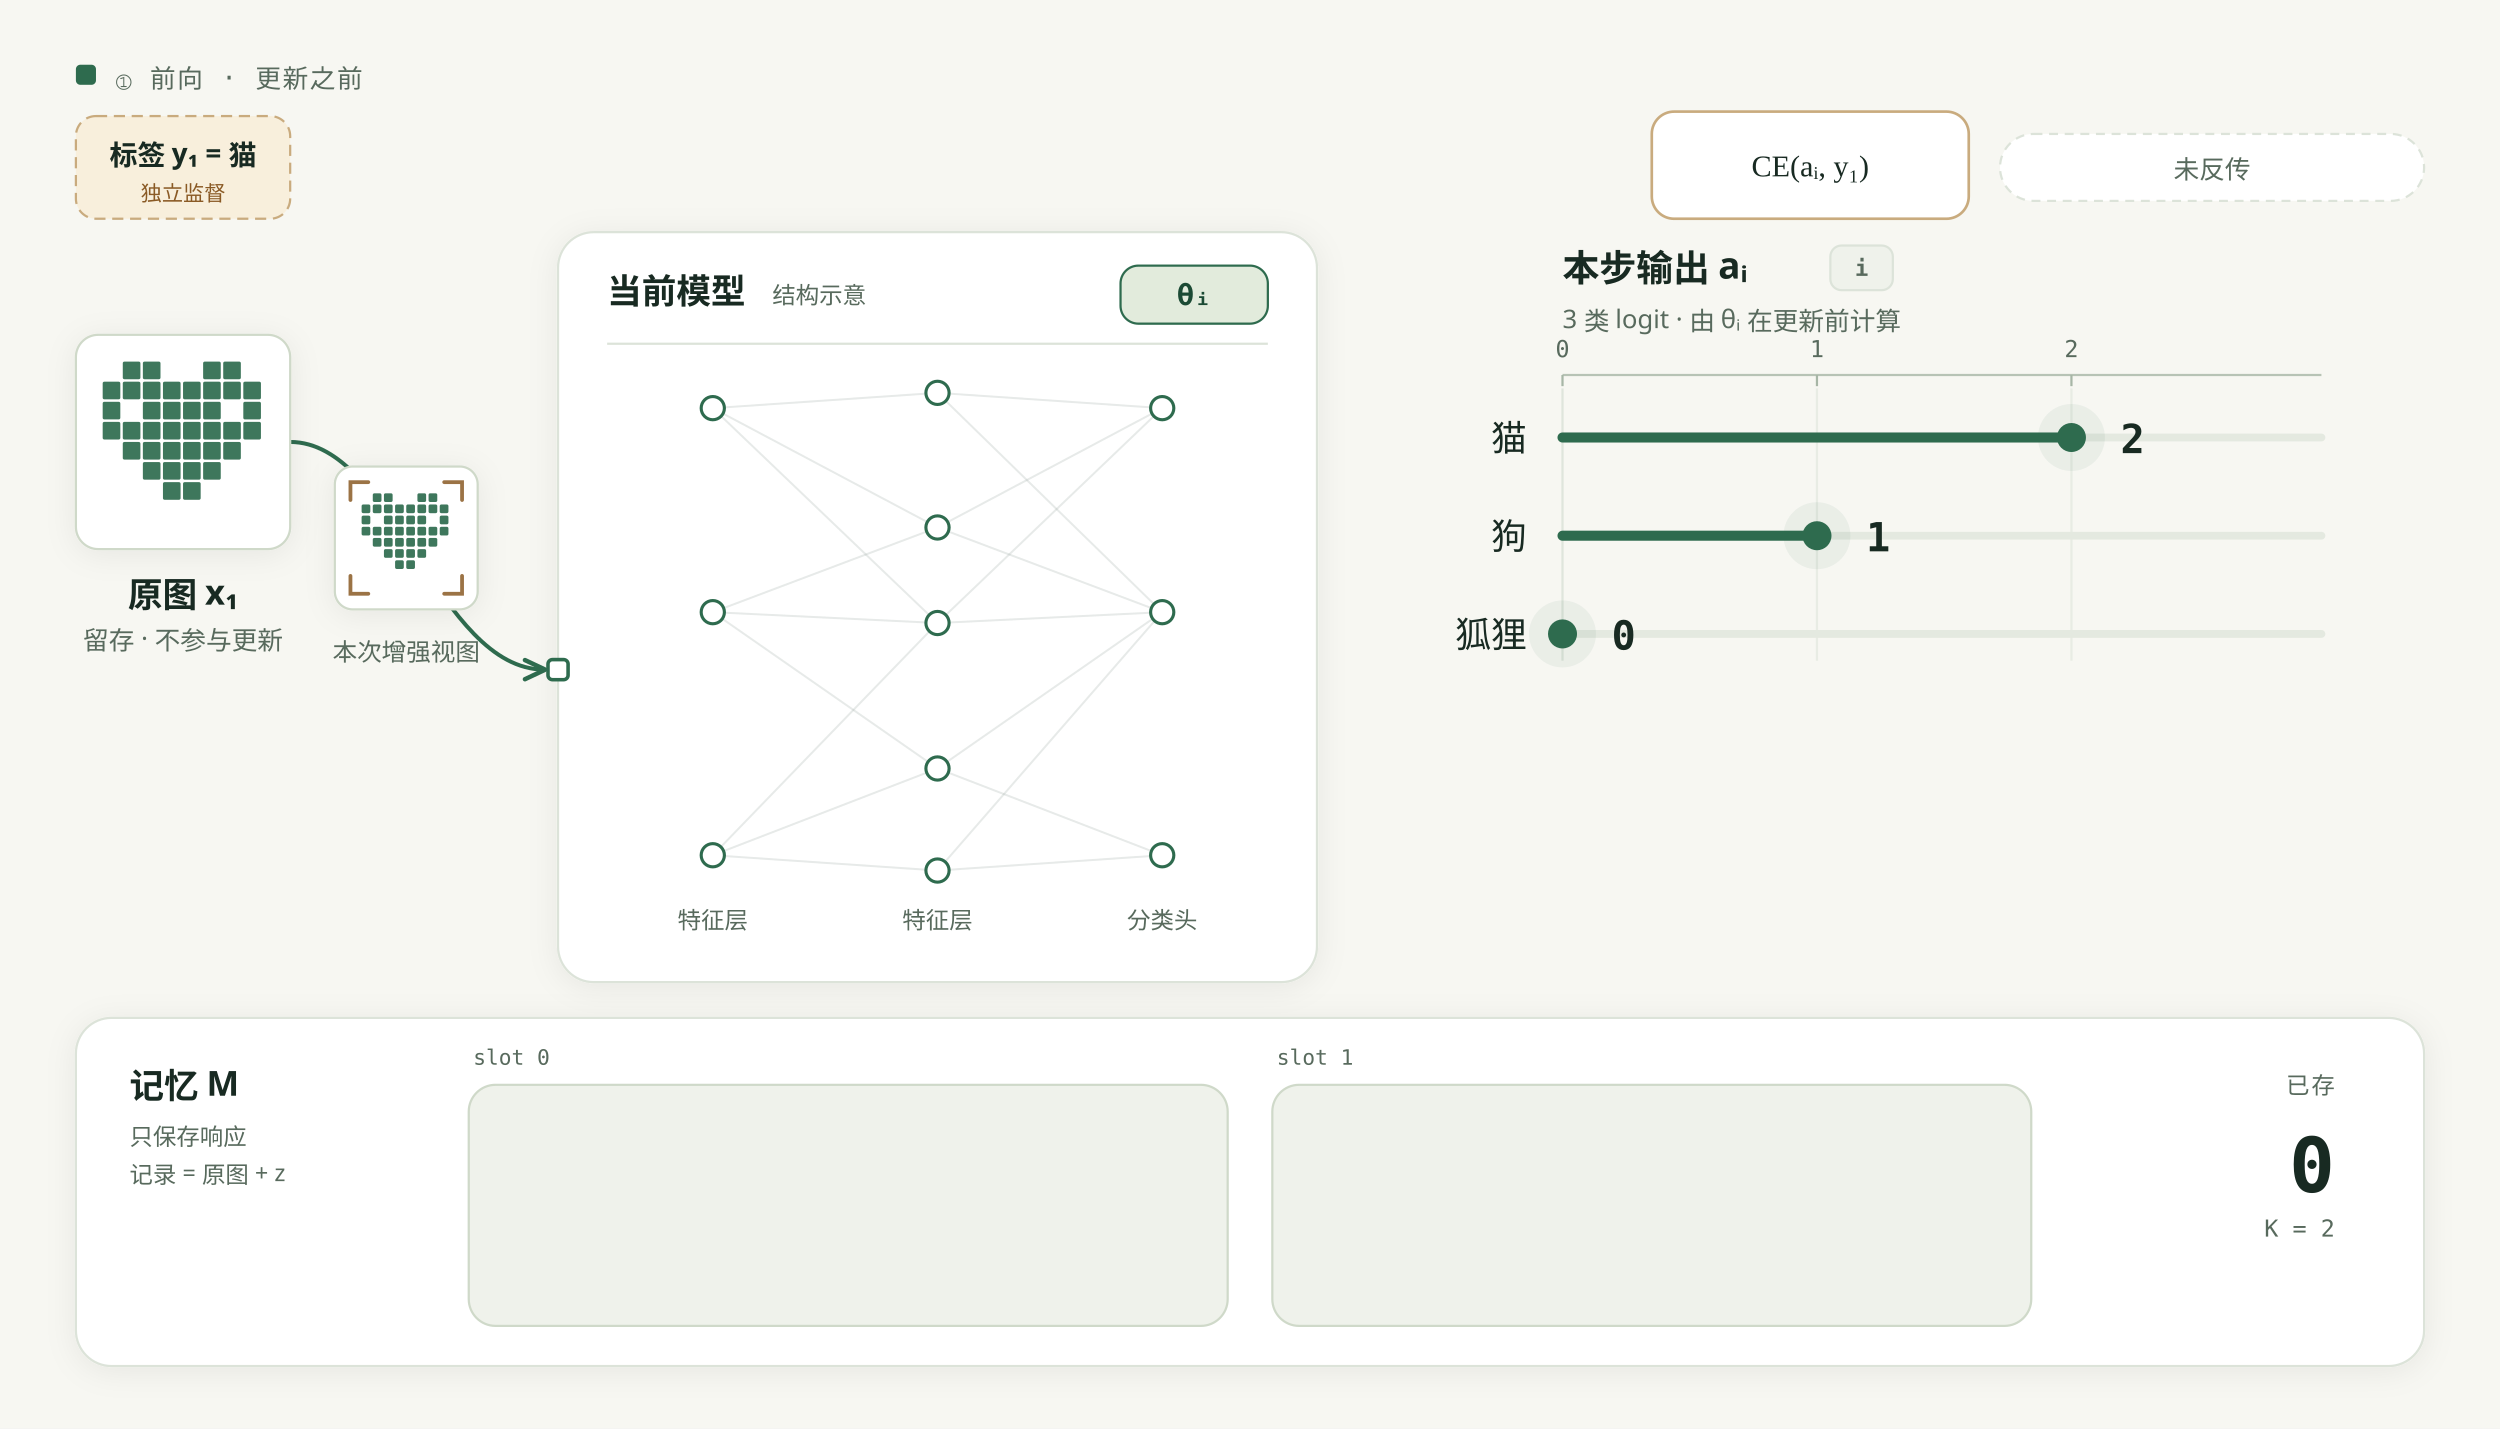
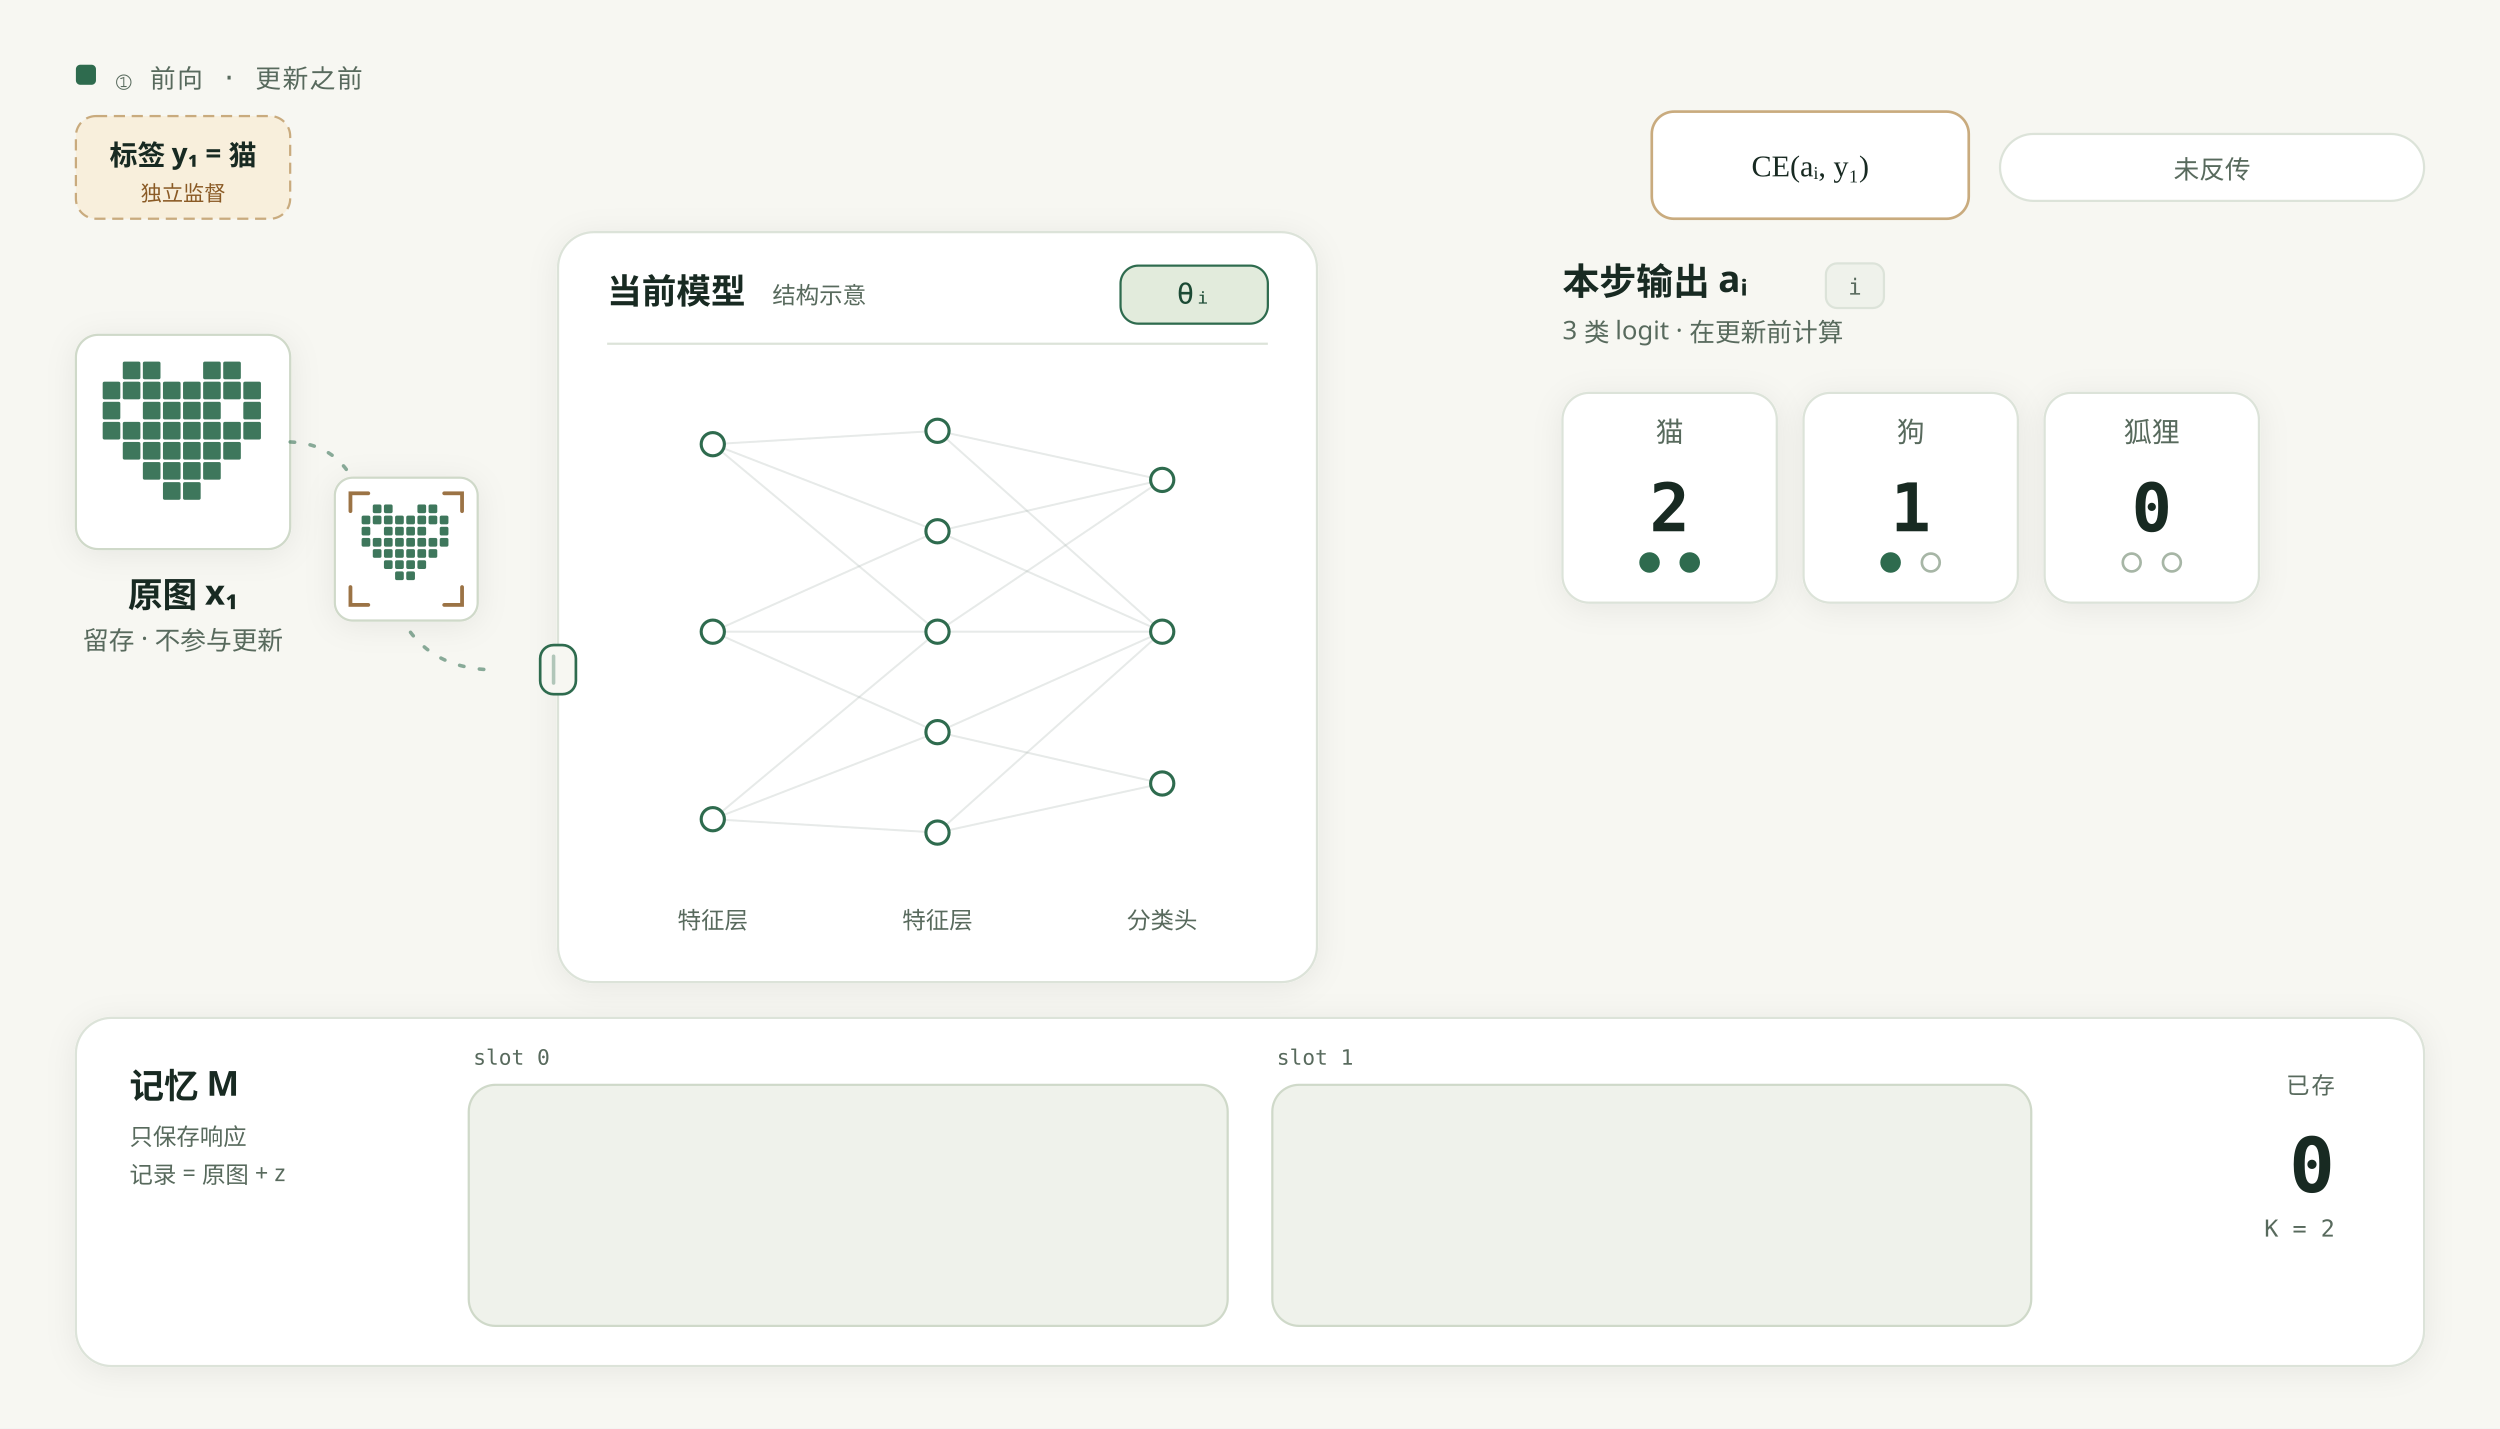
<svg xmlns="http://www.w3.org/2000/svg" width="1120" height="640" viewBox="0 0 1120 640" role="img" aria-labelledby="t d">
  <defs>
    <filter id="card" x="-25%" y="-25%" width="160%" height="165%">
      <feDropShadow dx="0" dy="2" stdDeviation="7" flood-color="#182a22" flood-opacity="0.07" />
    </filter>
    <pattern id="hatch" width="9" height="9" patternUnits="userSpaceOnUse" patternTransform="rotate(38)">
      <rect width="9" height="9" fill="#ffffff" />
      <rect width="1" height="9" fill="#55665f" opacity="0.06" />
    </pattern>
    <marker id="aData" viewBox="0 0 10 10" refX="8.4" refY="5" markerWidth="7" markerHeight="7" orient="auto-start-reverse">
      <path d="M1.4 1.6 L8.6 5 L1.4 8.4" fill="none" stroke="#2e6b4e" stroke-width="1.6" stroke-linecap="round" stroke-linejoin="round" />
    </marker>
    <marker id="aWarn" viewBox="0 0 10 10" refX="8.4" refY="5" markerWidth="7" markerHeight="7" orient="auto-start-reverse">
      <path d="M1.4 1.6 L8.6 5 L1.4 8.4" fill="none" stroke="#8a5a25" stroke-width="1.6" stroke-linecap="round" stroke-linejoin="round" />
    </marker>
-     <marker id="aFrozen" viewBox="0 0 10 10" refX="8.4" refY="5" markerWidth="7" markerHeight="7" orient="auto-start-reverse">
-       <path d="M1.4 1.6 L8.6 5 L1.4 8.4" fill="none" stroke="#7b8d84" stroke-width="1.6" stroke-linecap="round" stroke-linejoin="round" />
-     </marker>
  </defs>
  <rect width="1120" height="640" fill="#f7f7f2" />
  <rect x="34" y="29" width="9" height="9" rx="2" fill="#2e6b4e" />
  <text x="52" y="39" font-family="'Cascadia Mono','Consolas','SFMono-Regular',monospace" font-size="11.5" fill="#586a5d" font-weight="400" text-anchor="start" letter-spacing="0.06em">① 前向 · 更新之前</text>
  <rect x="250" y="104" width="340" height="336" rx="16" fill="#ffffff" stroke="#dce3d9" stroke-width="1" filter="url(#card)" />
  <text x="272" y="136" font-family="'Segoe UI','Microsoft YaHei','PingFang SC',sans-serif" font-size="15.5" fill="#182a22" font-weight="600" text-anchor="start">当前模型</text>
  <text x="346" y="136" font-family="'Segoe UI','Microsoft YaHei','PingFang SC',sans-serif" font-size="10.5" fill="#586a5d" font-weight="400" text-anchor="start">结构示意</text>
-   <g opacity="1">
-     <rect x="502" y="119" width="66" height="26" rx="8" fill="#e2ebdc" stroke="#2e6b4e" stroke-width="1" />
-     <text x="535" y="136.68" font-family="'Cascadia Mono','Consolas','SFMono-Regular',monospace" font-size="13" fill="#1b4a34" font-weight="600" text-anchor="middle">θᵢ</text>
-   </g>
+   <rect x="502" y="119" width="66" height="26" rx="8" fill="#e2ebdc" stroke="#2e6b4e" stroke-width="1" />
+   <text x="535" y="136" font-family="'Cascadia Mono','Consolas','SFMono-Regular',monospace" font-size="13" fill="#1b4a34" font-weight="400" text-anchor="middle">θᵢ</text>
  <path d="M272 154H568" stroke="#dce3d9" stroke-width="1" />
-   <line x1="319.33" y1="182.85" x2="420" y2="176" stroke="#9aa8a1" stroke-width="0.9" opacity="0.24" />
-   <line x1="319.33" y1="182.85" x2="420" y2="236.31" stroke="#9aa8a1" stroke-width="0.9" opacity="0.24" />
-   <line x1="319.33" y1="182.85" x2="420" y2="279.11" stroke="#9aa8a1" stroke-width="0.9" opacity="0.24" />
-   <line x1="319.33" y1="274.25" x2="420" y2="279.11" stroke="#9aa8a1" stroke-width="0.9" opacity="0.24" />
-   <line x1="319.33" y1="274.25" x2="420" y2="236.31" stroke="#9aa8a1" stroke-width="0.9" opacity="0.24" />
-   <line x1="319.33" y1="274.25" x2="420" y2="344.28" stroke="#9aa8a1" stroke-width="0.9" opacity="0.24" />
-   <line x1="319.33" y1="383.15" x2="420" y2="390" stroke="#9aa8a1" stroke-width="0.9" opacity="0.24" />
-   <line x1="319.33" y1="383.15" x2="420" y2="344.28" stroke="#9aa8a1" stroke-width="0.9" opacity="0.24" />
-   <line x1="319.33" y1="383.15" x2="420" y2="279.11" stroke="#9aa8a1" stroke-width="0.9" opacity="0.24" />
-   <line x1="420" y1="176" x2="520.67" y2="182.85" stroke="#9aa8a1" stroke-width="0.9" opacity="0.24" />
-   <line x1="420" y1="176" x2="520.67" y2="274.25" stroke="#9aa8a1" stroke-width="0.9" opacity="0.24" />
-   <line x1="420" y1="236.31" x2="520.67" y2="274.25" stroke="#9aa8a1" stroke-width="0.9" opacity="0.24" />
-   <line x1="420" y1="236.31" x2="520.67" y2="182.85" stroke="#9aa8a1" stroke-width="0.9" opacity="0.24" />
-   <line x1="420" y1="279.11" x2="520.67" y2="274.25" stroke="#9aa8a1" stroke-width="0.9" opacity="0.24" />
-   <line x1="420" y1="279.11" x2="520.67" y2="182.85" stroke="#9aa8a1" stroke-width="0.9" opacity="0.24" />
-   <line x1="420" y1="344.28" x2="520.67" y2="383.15" stroke="#9aa8a1" stroke-width="0.9" opacity="0.24" />
-   <line x1="420" y1="344.28" x2="520.67" y2="274.25" stroke="#9aa8a1" stroke-width="0.9" opacity="0.24" />
-   <line x1="420" y1="390" x2="520.67" y2="383.15" stroke="#9aa8a1" stroke-width="0.9" opacity="0.24" />
-   <line x1="420" y1="390" x2="520.67" y2="274.25" stroke="#9aa8a1" stroke-width="0.9" opacity="0.24" />
-   <circle cx="319.33" cy="182.85" r="5.2" fill="#ffffff" stroke="#2e6b4e" stroke-width="1.4" />
-   <circle cx="319.33" cy="274.25" r="5.2" fill="#ffffff" stroke="#2e6b4e" stroke-width="1.4" />
-   <circle cx="319.33" cy="383.15" r="5.2" fill="#ffffff" stroke="#2e6b4e" stroke-width="1.4" />
-   <circle cx="420" cy="176" r="5.2" fill="#ffffff" stroke="#2e6b4e" stroke-width="1.4" />
-   <circle cx="420" cy="236.31" r="5.2" fill="#ffffff" stroke="#2e6b4e" stroke-width="1.4" />
-   <circle cx="420" cy="279.11" r="5.2" fill="#ffffff" stroke="#2e6b4e" stroke-width="1.4" />
-   <circle cx="420" cy="344.28" r="5.2" fill="#ffffff" stroke="#2e6b4e" stroke-width="1.4" />
-   <circle cx="420" cy="390" r="5.2" fill="#ffffff" stroke="#2e6b4e" stroke-width="1.4" />
-   <circle cx="520.67" cy="182.85" r="5.2" fill="#ffffff" stroke="#2e6b4e" stroke-width="1.4" />
-   <circle cx="520.67" cy="274.25" r="5.2" fill="#ffffff" stroke="#2e6b4e" stroke-width="1.4" />
-   <circle cx="520.67" cy="383.15" r="5.2" fill="#ffffff" stroke="#2e6b4e" stroke-width="1.4" />
+   <line x1="319.33" y1="199" x2="420" y2="193" stroke="#9aa8a1" stroke-width="0.9" opacity="0.24" />
+   <line x1="319.33" y1="199" x2="420" y2="238" stroke="#9aa8a1" stroke-width="0.9" opacity="0.24" />
+   <line x1="319.33" y1="199" x2="420" y2="283" stroke="#9aa8a1" stroke-width="0.9" opacity="0.24" />
+   <line x1="319.33" y1="283" x2="420" y2="283" stroke="#9aa8a1" stroke-width="0.9" opacity="0.24" />
+   <line x1="319.33" y1="283" x2="420" y2="238" stroke="#9aa8a1" stroke-width="0.9" opacity="0.24" />
+   <line x1="319.33" y1="283" x2="420" y2="328" stroke="#9aa8a1" stroke-width="0.9" opacity="0.24" />
+   <line x1="319.33" y1="367" x2="420" y2="373" stroke="#9aa8a1" stroke-width="0.9" opacity="0.24" />
+   <line x1="319.33" y1="367" x2="420" y2="328" stroke="#9aa8a1" stroke-width="0.9" opacity="0.24" />
+   <line x1="319.33" y1="367" x2="420" y2="283" stroke="#9aa8a1" stroke-width="0.9" opacity="0.24" />
+   <line x1="420" y1="193" x2="520.67" y2="215" stroke="#9aa8a1" stroke-width="0.9" opacity="0.24" />
+   <line x1="420" y1="193" x2="520.67" y2="283" stroke="#9aa8a1" stroke-width="0.9" opacity="0.24" />
+   <line x1="420" y1="238" x2="520.67" y2="215" stroke="#9aa8a1" stroke-width="0.9" opacity="0.24" />
+   <line x1="420" y1="238" x2="520.67" y2="283" stroke="#9aa8a1" stroke-width="0.9" opacity="0.24" />
+   <line x1="420" y1="283" x2="520.67" y2="283" stroke="#9aa8a1" stroke-width="0.9" opacity="0.24" />
+   <line x1="420" y1="283" x2="520.67" y2="215" stroke="#9aa8a1" stroke-width="0.9" opacity="0.24" />
+   <line x1="420" y1="328" x2="520.67" y2="351" stroke="#9aa8a1" stroke-width="0.9" opacity="0.24" />
+   <line x1="420" y1="328" x2="520.67" y2="283" stroke="#9aa8a1" stroke-width="0.9" opacity="0.24" />
+   <line x1="420" y1="373" x2="520.67" y2="351" stroke="#9aa8a1" stroke-width="0.9" opacity="0.24" />
+   <line x1="420" y1="373" x2="520.67" y2="283" stroke="#9aa8a1" stroke-width="0.9" opacity="0.24" />
+   <circle cx="319.33" cy="199" r="5.2" fill="#ffffff" stroke="#2e6b4e" stroke-width="1.4" />
+   <circle cx="319.33" cy="283" r="5.2" fill="#ffffff" stroke="#2e6b4e" stroke-width="1.4" />
+   <circle cx="319.33" cy="367" r="5.2" fill="#ffffff" stroke="#2e6b4e" stroke-width="1.4" />
+   <circle cx="420" cy="193" r="5.2" fill="#ffffff" stroke="#2e6b4e" stroke-width="1.4" />
+   <circle cx="420" cy="238" r="5.2" fill="#ffffff" stroke="#2e6b4e" stroke-width="1.4" />
+   <circle cx="420" cy="283" r="5.2" fill="#ffffff" stroke="#2e6b4e" stroke-width="1.4" />
+   <circle cx="420" cy="328" r="5.2" fill="#ffffff" stroke="#2e6b4e" stroke-width="1.4" />
+   <circle cx="420" cy="373" r="5.2" fill="#ffffff" stroke="#2e6b4e" stroke-width="1.4" />
+   <circle cx="520.67" cy="215" r="5.2" fill="#ffffff" stroke="#2e6b4e" stroke-width="1.4" />
+   <circle cx="520.67" cy="283" r="5.2" fill="#ffffff" stroke="#2e6b4e" stroke-width="1.4" />
+   <circle cx="520.67" cy="351" r="5.2" fill="#ffffff" stroke="#2e6b4e" stroke-width="1.4" />
  <text x="319.33" y="416" font-family="'Segoe UI','Microsoft YaHei','PingFang SC',sans-serif" font-size="10.5" fill="#586a5d" font-weight="400" text-anchor="middle">特征层</text>
  <text x="420" y="416" font-family="'Segoe UI','Microsoft YaHei','PingFang SC',sans-serif" font-size="10.5" fill="#586a5d" font-weight="400" text-anchor="middle">特征层</text>
  <text x="520.67" y="416" font-family="'Segoe UI','Microsoft YaHei','PingFang SC',sans-serif" font-size="10.5" fill="#586a5d" font-weight="400" text-anchor="middle">分类头</text>
  <rect x="245.5" y="295.5" width="9" height="9" rx="2" fill="#ffffff" stroke="#2e6b4e" stroke-width="1.6" />
-   <path d="M130 198C176 198 196 300 244 300" fill="none" stroke="#2e6b4e" stroke-width="1.8" marker-end="url(#aData)" />
-   <g opacity="1">
-     <rect x="150" y="209" width="64" height="64" rx="8" fill="#ffffff" stroke="#cfd9c9" stroke-width="1" filter="url(#card)" />
-     <rect x="167" y="221" width="3.9" height="3.9" rx="0.7" fill="#2e6b4e" opacity="0.92" />
-     <rect x="172" y="221" width="3.9" height="3.9" rx="0.7" fill="#2e6b4e" opacity="0.92" />
-     <rect x="187" y="221" width="3.9" height="3.9" rx="0.7" fill="#2e6b4e" opacity="0.92" />
-     <rect x="192" y="221" width="3.9" height="3.9" rx="0.7" fill="#2e6b4e" opacity="0.92" />
-     <rect x="162" y="226" width="3.9" height="3.9" rx="0.7" fill="#2e6b4e" opacity="0.92" />
-     <rect x="167" y="226" width="3.9" height="3.9" rx="0.7" fill="#2e6b4e" opacity="0.92" />
-     <rect x="172" y="226" width="3.9" height="3.9" rx="0.7" fill="#2e6b4e" opacity="0.92" />
-     <rect x="177" y="226" width="3.9" height="3.9" rx="0.7" fill="#2e6b4e" opacity="0.92" />
-     <rect x="182" y="226" width="3.9" height="3.9" rx="0.7" fill="#2e6b4e" opacity="0.92" />
-     <rect x="187" y="226" width="3.9" height="3.9" rx="0.7" fill="#2e6b4e" opacity="0.92" />
-     <rect x="192" y="226" width="3.9" height="3.9" rx="0.7" fill="#2e6b4e" opacity="0.92" />
-     <rect x="197" y="226" width="3.9" height="3.9" rx="0.7" fill="#2e6b4e" opacity="0.92" />
-     <rect x="162" y="231" width="3.9" height="3.9" rx="0.7" fill="#2e6b4e" opacity="0.92" />
-     <rect x="172" y="231" width="3.9" height="3.9" rx="0.7" fill="#2e6b4e" opacity="0.92" />
-     <rect x="177" y="231" width="3.9" height="3.9" rx="0.7" fill="#2e6b4e" opacity="0.92" />
-     <rect x="182" y="231" width="3.9" height="3.9" rx="0.7" fill="#2e6b4e" opacity="0.92" />
-     <rect x="187" y="231" width="3.9" height="3.9" rx="0.7" fill="#2e6b4e" opacity="0.92" />
-     <rect x="197" y="231" width="3.9" height="3.9" rx="0.7" fill="#2e6b4e" opacity="0.92" />
-     <rect x="162" y="236" width="3.9" height="3.9" rx="0.7" fill="#2e6b4e" opacity="0.92" />
-     <rect x="167" y="236" width="3.9" height="3.9" rx="0.7" fill="#2e6b4e" opacity="0.92" />
-     <rect x="172" y="236" width="3.9" height="3.9" rx="0.7" fill="#2e6b4e" opacity="0.92" />
-     <rect x="177" y="236" width="3.9" height="3.9" rx="0.7" fill="#2e6b4e" opacity="0.92" />
-     <rect x="182" y="236" width="3.9" height="3.9" rx="0.7" fill="#2e6b4e" opacity="0.92" />
-     <rect x="187" y="236" width="3.9" height="3.9" rx="0.7" fill="#2e6b4e" opacity="0.92" />
-     <rect x="192" y="236" width="3.9" height="3.9" rx="0.7" fill="#2e6b4e" opacity="0.92" />
-     <rect x="197" y="236" width="3.9" height="3.9" rx="0.7" fill="#2e6b4e" opacity="0.92" />
-     <rect x="167" y="241" width="3.9" height="3.9" rx="0.7" fill="#2e6b4e" opacity="0.92" />
-     <rect x="172" y="241" width="3.9" height="3.9" rx="0.7" fill="#2e6b4e" opacity="0.92" />
-     <rect x="177" y="241" width="3.9" height="3.9" rx="0.7" fill="#2e6b4e" opacity="0.92" />
-     <rect x="182" y="241" width="3.9" height="3.9" rx="0.7" fill="#2e6b4e" opacity="0.92" />
-     <rect x="187" y="241" width="3.9" height="3.9" rx="0.7" fill="#2e6b4e" opacity="0.92" />
-     <rect x="192" y="241" width="3.9" height="3.9" rx="0.7" fill="#2e6b4e" opacity="0.92" />
-     <rect x="172" y="246" width="3.9" height="3.9" rx="0.7" fill="#2e6b4e" opacity="0.92" />
-     <rect x="177" y="246" width="3.9" height="3.9" rx="0.7" fill="#2e6b4e" opacity="0.92" />
-     <rect x="182" y="246" width="3.9" height="3.9" rx="0.7" fill="#2e6b4e" opacity="0.92" />
-     <rect x="187" y="246" width="3.9" height="3.9" rx="0.7" fill="#2e6b4e" opacity="0.92" />
-     <rect x="177" y="251" width="3.9" height="3.9" rx="0.7" fill="#2e6b4e" opacity="0.92" />
-     <rect x="182" y="251" width="3.9" height="3.9" rx="0.7" fill="#2e6b4e" opacity="0.92" />
-     <path d="M157 224V216H165" fill="none" stroke="#8a5a25" stroke-width="1.7" stroke-linecap="round" opacity="0.85" />
-     <path d="M207 224V216H199" fill="none" stroke="#8a5a25" stroke-width="1.7" stroke-linecap="round" opacity="0.85" />
-     <path d="M157 258V266H165" fill="none" stroke="#8a5a25" stroke-width="1.7" stroke-linecap="round" opacity="0.85" />
-     <path d="M207 258V266H199" fill="none" stroke="#8a5a25" stroke-width="1.7" stroke-linecap="round" opacity="0.85" />
-   </g>
-   <text x="182" y="296" font-family="'Segoe UI','Microsoft YaHei','PingFang SC',sans-serif" font-size="11" fill="#586a5d" font-weight="400" text-anchor="middle">本次增强视图</text>
-   <g opacity="1">
-     <rect x="34" y="150" width="96" height="96" rx="10" fill="#ffffff" stroke="#cfd9c9" stroke-width="1" filter="url(#card)" />
-     <rect x="55" y="162" width="7.9" height="7.9" rx="0.7" fill="#2e6b4e" opacity="0.92" />
-     <rect x="64" y="162" width="7.9" height="7.9" rx="0.7" fill="#2e6b4e" opacity="0.92" />
-     <rect x="91" y="162" width="7.9" height="7.9" rx="0.7" fill="#2e6b4e" opacity="0.92" />
-     <rect x="100" y="162" width="7.9" height="7.9" rx="0.7" fill="#2e6b4e" opacity="0.92" />
-     <rect x="46" y="171" width="7.9" height="7.9" rx="0.7" fill="#2e6b4e" opacity="0.92" />
-     <rect x="55" y="171" width="7.9" height="7.9" rx="0.7" fill="#2e6b4e" opacity="0.92" />
-     <rect x="64" y="171" width="7.9" height="7.9" rx="0.7" fill="#2e6b4e" opacity="0.92" />
-     <rect x="73" y="171" width="7.9" height="7.9" rx="0.7" fill="#2e6b4e" opacity="0.92" />
-     <rect x="82" y="171" width="7.9" height="7.9" rx="0.7" fill="#2e6b4e" opacity="0.92" />
-     <rect x="91" y="171" width="7.9" height="7.9" rx="0.7" fill="#2e6b4e" opacity="0.92" />
-     <rect x="100" y="171" width="7.9" height="7.9" rx="0.7" fill="#2e6b4e" opacity="0.92" />
-     <rect x="109" y="171" width="7.9" height="7.9" rx="0.7" fill="#2e6b4e" opacity="0.92" />
-     <rect x="46" y="180" width="7.9" height="7.9" rx="0.7" fill="#2e6b4e" opacity="0.92" />
-     <rect x="64" y="180" width="7.9" height="7.9" rx="0.7" fill="#2e6b4e" opacity="0.92" />
-     <rect x="73" y="180" width="7.9" height="7.9" rx="0.7" fill="#2e6b4e" opacity="0.92" />
-     <rect x="82" y="180" width="7.9" height="7.9" rx="0.7" fill="#2e6b4e" opacity="0.92" />
-     <rect x="91" y="180" width="7.9" height="7.9" rx="0.7" fill="#2e6b4e" opacity="0.92" />
-     <rect x="109" y="180" width="7.9" height="7.9" rx="0.7" fill="#2e6b4e" opacity="0.92" />
-     <rect x="46" y="189" width="7.9" height="7.9" rx="0.7" fill="#2e6b4e" opacity="0.92" />
-     <rect x="55" y="189" width="7.9" height="7.9" rx="0.7" fill="#2e6b4e" opacity="0.92" />
-     <rect x="64" y="189" width="7.9" height="7.9" rx="0.7" fill="#2e6b4e" opacity="0.92" />
-     <rect x="73" y="189" width="7.9" height="7.9" rx="0.7" fill="#2e6b4e" opacity="0.92" />
-     <rect x="82" y="189" width="7.9" height="7.9" rx="0.7" fill="#2e6b4e" opacity="0.92" />
-     <rect x="91" y="189" width="7.9" height="7.9" rx="0.7" fill="#2e6b4e" opacity="0.92" />
-     <rect x="100" y="189" width="7.9" height="7.9" rx="0.7" fill="#2e6b4e" opacity="0.92" />
-     <rect x="109" y="189" width="7.9" height="7.9" rx="0.7" fill="#2e6b4e" opacity="0.92" />
-     <rect x="55" y="198" width="7.9" height="7.9" rx="0.7" fill="#2e6b4e" opacity="0.92" />
-     <rect x="64" y="198" width="7.9" height="7.9" rx="0.7" fill="#2e6b4e" opacity="0.92" />
-     <rect x="73" y="198" width="7.9" height="7.9" rx="0.7" fill="#2e6b4e" opacity="0.92" />
-     <rect x="82" y="198" width="7.9" height="7.9" rx="0.7" fill="#2e6b4e" opacity="0.92" />
-     <rect x="91" y="198" width="7.9" height="7.9" rx="0.7" fill="#2e6b4e" opacity="0.92" />
-     <rect x="100" y="198" width="7.9" height="7.9" rx="0.7" fill="#2e6b4e" opacity="0.92" />
-     <rect x="64" y="207" width="7.9" height="7.9" rx="0.7" fill="#2e6b4e" opacity="0.92" />
-     <rect x="73" y="207" width="7.9" height="7.9" rx="0.7" fill="#2e6b4e" opacity="0.92" />
-     <rect x="82" y="207" width="7.9" height="7.9" rx="0.7" fill="#2e6b4e" opacity="0.92" />
-     <rect x="91" y="207" width="7.9" height="7.9" rx="0.7" fill="#2e6b4e" opacity="0.92" />
-     <rect x="73" y="216" width="7.9" height="7.9" rx="0.7" fill="#2e6b4e" opacity="0.92" />
-     <rect x="82" y="216" width="7.9" height="7.9" rx="0.7" fill="#2e6b4e" opacity="0.92" />
-   </g>
+   <rect x="242" y="289" width="16" height="22" rx="6" fill="#f7f7f2" stroke="#2e6b4e" stroke-width="1.2" />
+   <path d="M248 294v12" stroke="#2e6b4e" stroke-width="1.6" stroke-linecap="round" opacity="0.35" />
+   <rect x="34" y="150" width="96" height="96" rx="10" fill="#ffffff" stroke="#cfd9c9" stroke-width="1" filter="url(#card)" />
+   <rect x="55" y="162" width="7.9" height="7.9" rx="0.7" fill="#2e6b4e" opacity="0.92" />
+   <rect x="64" y="162" width="7.9" height="7.9" rx="0.7" fill="#2e6b4e" opacity="0.92" />
+   <rect x="91" y="162" width="7.9" height="7.9" rx="0.7" fill="#2e6b4e" opacity="0.92" />
+   <rect x="100" y="162" width="7.9" height="7.9" rx="0.7" fill="#2e6b4e" opacity="0.92" />
+   <rect x="46" y="171" width="7.9" height="7.9" rx="0.7" fill="#2e6b4e" opacity="0.92" />
+   <rect x="55" y="171" width="7.9" height="7.9" rx="0.7" fill="#2e6b4e" opacity="0.92" />
+   <rect x="64" y="171" width="7.9" height="7.9" rx="0.7" fill="#2e6b4e" opacity="0.92" />
+   <rect x="73" y="171" width="7.9" height="7.9" rx="0.7" fill="#2e6b4e" opacity="0.92" />
+   <rect x="82" y="171" width="7.9" height="7.9" rx="0.7" fill="#2e6b4e" opacity="0.92" />
+   <rect x="91" y="171" width="7.9" height="7.9" rx="0.7" fill="#2e6b4e" opacity="0.92" />
+   <rect x="100" y="171" width="7.9" height="7.9" rx="0.7" fill="#2e6b4e" opacity="0.92" />
+   <rect x="109" y="171" width="7.9" height="7.9" rx="0.7" fill="#2e6b4e" opacity="0.92" />
+   <rect x="46" y="180" width="7.9" height="7.9" rx="0.7" fill="#2e6b4e" opacity="0.92" />
+   <rect x="64" y="180" width="7.9" height="7.9" rx="0.7" fill="#2e6b4e" opacity="0.92" />
+   <rect x="73" y="180" width="7.9" height="7.9" rx="0.7" fill="#2e6b4e" opacity="0.92" />
+   <rect x="82" y="180" width="7.9" height="7.9" rx="0.7" fill="#2e6b4e" opacity="0.92" />
+   <rect x="91" y="180" width="7.9" height="7.9" rx="0.7" fill="#2e6b4e" opacity="0.92" />
+   <rect x="109" y="180" width="7.9" height="7.9" rx="0.7" fill="#2e6b4e" opacity="0.92" />
+   <rect x="46" y="189" width="7.9" height="7.9" rx="0.7" fill="#2e6b4e" opacity="0.92" />
+   <rect x="55" y="189" width="7.9" height="7.9" rx="0.7" fill="#2e6b4e" opacity="0.92" />
+   <rect x="64" y="189" width="7.9" height="7.9" rx="0.7" fill="#2e6b4e" opacity="0.92" />
+   <rect x="73" y="189" width="7.9" height="7.9" rx="0.7" fill="#2e6b4e" opacity="0.92" />
+   <rect x="82" y="189" width="7.9" height="7.9" rx="0.7" fill="#2e6b4e" opacity="0.92" />
+   <rect x="91" y="189" width="7.9" height="7.9" rx="0.7" fill="#2e6b4e" opacity="0.92" />
+   <rect x="100" y="189" width="7.9" height="7.9" rx="0.7" fill="#2e6b4e" opacity="0.92" />
+   <rect x="109" y="189" width="7.9" height="7.9" rx="0.7" fill="#2e6b4e" opacity="0.92" />
+   <rect x="55" y="198" width="7.9" height="7.9" rx="0.7" fill="#2e6b4e" opacity="0.92" />
+   <rect x="64" y="198" width="7.9" height="7.9" rx="0.7" fill="#2e6b4e" opacity="0.92" />
+   <rect x="73" y="198" width="7.9" height="7.9" rx="0.7" fill="#2e6b4e" opacity="0.92" />
+   <rect x="82" y="198" width="7.9" height="7.9" rx="0.7" fill="#2e6b4e" opacity="0.92" />
+   <rect x="91" y="198" width="7.9" height="7.9" rx="0.7" fill="#2e6b4e" opacity="0.92" />
+   <rect x="100" y="198" width="7.9" height="7.9" rx="0.7" fill="#2e6b4e" opacity="0.92" />
+   <rect x="64" y="207" width="7.9" height="7.9" rx="0.7" fill="#2e6b4e" opacity="0.92" />
+   <rect x="73" y="207" width="7.9" height="7.9" rx="0.7" fill="#2e6b4e" opacity="0.92" />
+   <rect x="82" y="207" width="7.9" height="7.9" rx="0.7" fill="#2e6b4e" opacity="0.92" />
+   <rect x="91" y="207" width="7.9" height="7.9" rx="0.7" fill="#2e6b4e" opacity="0.92" />
+   <rect x="73" y="216" width="7.9" height="7.9" rx="0.7" fill="#2e6b4e" opacity="0.92" />
+   <rect x="82" y="216" width="7.9" height="7.9" rx="0.7" fill="#2e6b4e" opacity="0.92" />
  <text x="82" y="272" font-family="'Segoe UI','Microsoft YaHei','PingFang SC',sans-serif" font-size="15.5" fill="#182a22" font-weight="600" text-anchor="middle">原图 x₁</text>
  <text x="82" y="291" font-family="'Segoe UI','Microsoft YaHei','PingFang SC',sans-serif" font-size="11.5" fill="#586a5d" font-weight="400" text-anchor="middle">留存 · 不参与更新</text>
-   <g opacity="1">
-     <text x="700" y="126" font-family="'Segoe UI','Microsoft YaHei','PingFang SC',sans-serif" font-size="16.5" fill="#182a22" font-weight="600" text-anchor="start">本步输出 aᵢ</text>
-     <g opacity="1">
-       <rect x="820" y="110" width="28" height="20" rx="5" fill="#eff2eb" stroke="#dce3d9" stroke-width="1" />
-       <text x="834" y="123.6" font-family="'Cascadia Mono','Consolas','SFMono-Regular',monospace" font-size="10" fill="#586a5d" font-weight="600" text-anchor="middle">i</text>
-     </g>
-     <text x="700" y="147" font-family="'Segoe UI','Microsoft YaHei','PingFang SC',sans-serif" font-size="11.5" fill="#586a5d" font-weight="400" text-anchor="start">3 类 logit · 由 θᵢ 在更新前计算</text>
-     <path d="M700 168H1040" stroke="#a7b6a6" stroke-width="1" opacity="0.8" />
-     <path d="M700 168v5" stroke="#a7b6a6" stroke-width="1" />
-     <text x="700" y="160" font-family="'Cascadia Mono','Consolas','SFMono-Regular',monospace" font-size="10.5" fill="#586a5d" font-weight="400" text-anchor="middle">0</text>
-     <path d="M814 168v5" stroke="#a7b6a6" stroke-width="1" />
-     <text x="814" y="160" font-family="'Cascadia Mono','Consolas','SFMono-Regular',monospace" font-size="10.5" fill="#586a5d" font-weight="400" text-anchor="middle">1</text>
-     <path d="M814 174V296" stroke="#e8ece4" stroke-width="1" />
-     <path d="M928 168v5" stroke="#a7b6a6" stroke-width="1" />
-     <text x="928" y="160" font-family="'Cascadia Mono','Consolas','SFMono-Regular',monospace" font-size="10.5" fill="#586a5d" font-weight="400" text-anchor="middle">2</text>
-     <path d="M928 174V296" stroke="#e8ece4" stroke-width="1" />
-     <path d="M700 174V296" stroke="#dfe5dc" stroke-width="1" />
-     <text x="684" y="202" font-family="'Segoe UI','Microsoft YaHei','PingFang SC',sans-serif" font-size="16" fill="#182a22" font-weight="500" text-anchor="end">猫</text>
-     <path d="M700 196H1040" stroke="#e4e9e0" stroke-width="3.5" stroke-linecap="round" />
-     <path d="M700 196H928" stroke="#2e6b4e" stroke-width="4.5" stroke-linecap="round" />
-     <circle cx="928" cy="196" r="15" fill="#2e6b4e" opacity="0.07" />
-     <circle cx="928" cy="196" r="6.5" fill="#2e6b4e" />
-     <text x="950" y="203" font-family="'Cascadia Mono','Consolas','SFMono-Regular',monospace" font-size="18" fill="#182a22" font-weight="600" text-anchor="start">2</text>
-     <text x="684" y="246" font-family="'Segoe UI','Microsoft YaHei','PingFang SC',sans-serif" font-size="16" fill="#182a22" font-weight="500" text-anchor="end">狗</text>
-     <path d="M700 240H1040" stroke="#e4e9e0" stroke-width="3.5" stroke-linecap="round" />
-     <path d="M700 240H814" stroke="#2e6b4e" stroke-width="4.5" stroke-linecap="round" />
-     <circle cx="814" cy="240" r="15" fill="#2e6b4e" opacity="0.07" />
-     <circle cx="814" cy="240" r="6.5" fill="#2e6b4e" />
-     <text x="836" y="247" font-family="'Cascadia Mono','Consolas','SFMono-Regular',monospace" font-size="18" fill="#182a22" font-weight="600" text-anchor="start">1</text>
-     <text x="684" y="290" font-family="'Segoe UI','Microsoft YaHei','PingFang SC',sans-serif" font-size="16" fill="#182a22" font-weight="500" text-anchor="end">狐狸</text>
-     <path d="M700 284H1040" stroke="#e4e9e0" stroke-width="3.5" stroke-linecap="round" />
-     <path d="M700 284H700" stroke="#2e6b4e" stroke-width="4.5" stroke-linecap="round" />
-     <circle cx="700" cy="284" r="15" fill="#2e6b4e" opacity="0.07" />
-     <circle cx="700" cy="284" r="6.5" fill="#2e6b4e" />
-     <text x="722" y="291" font-family="'Cascadia Mono','Consolas','SFMono-Regular',monospace" font-size="18" fill="#182a22" font-weight="600" text-anchor="start">0</text>
-   </g>
+   <path d="M130 198C186 200 150 296 218 300" fill="none" stroke="#2e6b4e" stroke-width="1.6" stroke-dasharray="2 7" stroke-linecap="round" opacity="0.55" />
+   <rect x="150" y="214" width="64" height="64" rx="8" fill="#ffffff" stroke="#cfd9c9" stroke-width="1" filter="url(#card)" />
+   <rect x="167" y="226" width="3.9" height="3.9" rx="0.7" fill="#2e6b4e" opacity="0.92" />
+   <rect x="172" y="226" width="3.9" height="3.9" rx="0.7" fill="#2e6b4e" opacity="0.92" />
+   <rect x="187" y="226" width="3.9" height="3.9" rx="0.7" fill="#2e6b4e" opacity="0.92" />
+   <rect x="192" y="226" width="3.9" height="3.9" rx="0.7" fill="#2e6b4e" opacity="0.92" />
+   <rect x="162" y="231" width="3.9" height="3.9" rx="0.7" fill="#2e6b4e" opacity="0.92" />
+   <rect x="167" y="231" width="3.9" height="3.9" rx="0.7" fill="#2e6b4e" opacity="0.92" />
+   <rect x="172" y="231" width="3.9" height="3.9" rx="0.7" fill="#2e6b4e" opacity="0.92" />
+   <rect x="177" y="231" width="3.9" height="3.9" rx="0.7" fill="#2e6b4e" opacity="0.92" />
+   <rect x="182" y="231" width="3.9" height="3.9" rx="0.7" fill="#2e6b4e" opacity="0.92" />
+   <rect x="187" y="231" width="3.9" height="3.9" rx="0.7" fill="#2e6b4e" opacity="0.92" />
+   <rect x="192" y="231" width="3.9" height="3.9" rx="0.7" fill="#2e6b4e" opacity="0.92" />
+   <rect x="197" y="231" width="3.9" height="3.9" rx="0.7" fill="#2e6b4e" opacity="0.92" />
+   <rect x="162" y="236" width="3.9" height="3.9" rx="0.7" fill="#2e6b4e" opacity="0.92" />
+   <rect x="172" y="236" width="3.9" height="3.9" rx="0.7" fill="#2e6b4e" opacity="0.92" />
+   <rect x="177" y="236" width="3.9" height="3.9" rx="0.7" fill="#2e6b4e" opacity="0.92" />
+   <rect x="182" y="236" width="3.9" height="3.9" rx="0.7" fill="#2e6b4e" opacity="0.92" />
+   <rect x="187" y="236" width="3.9" height="3.9" rx="0.7" fill="#2e6b4e" opacity="0.92" />
+   <rect x="197" y="236" width="3.9" height="3.9" rx="0.7" fill="#2e6b4e" opacity="0.92" />
+   <rect x="162" y="241" width="3.9" height="3.9" rx="0.7" fill="#2e6b4e" opacity="0.92" />
+   <rect x="167" y="241" width="3.9" height="3.9" rx="0.7" fill="#2e6b4e" opacity="0.92" />
+   <rect x="172" y="241" width="3.9" height="3.9" rx="0.7" fill="#2e6b4e" opacity="0.92" />
+   <rect x="177" y="241" width="3.9" height="3.9" rx="0.7" fill="#2e6b4e" opacity="0.92" />
+   <rect x="182" y="241" width="3.9" height="3.9" rx="0.7" fill="#2e6b4e" opacity="0.92" />
+   <rect x="187" y="241" width="3.9" height="3.9" rx="0.7" fill="#2e6b4e" opacity="0.92" />
+   <rect x="192" y="241" width="3.9" height="3.9" rx="0.7" fill="#2e6b4e" opacity="0.92" />
+   <rect x="197" y="241" width="3.9" height="3.9" rx="0.7" fill="#2e6b4e" opacity="0.92" />
+   <rect x="167" y="246" width="3.9" height="3.9" rx="0.7" fill="#2e6b4e" opacity="0.92" />
+   <rect x="172" y="246" width="3.9" height="3.9" rx="0.7" fill="#2e6b4e" opacity="0.92" />
+   <rect x="177" y="246" width="3.9" height="3.9" rx="0.7" fill="#2e6b4e" opacity="0.92" />
+   <rect x="182" y="246" width="3.9" height="3.9" rx="0.7" fill="#2e6b4e" opacity="0.92" />
+   <rect x="187" y="246" width="3.9" height="3.9" rx="0.7" fill="#2e6b4e" opacity="0.92" />
+   <rect x="192" y="246" width="3.9" height="3.9" rx="0.7" fill="#2e6b4e" opacity="0.92" />
+   <rect x="172" y="251" width="3.9" height="3.9" rx="0.7" fill="#2e6b4e" opacity="0.92" />
+   <rect x="177" y="251" width="3.9" height="3.9" rx="0.7" fill="#2e6b4e" opacity="0.92" />
+   <rect x="182" y="251" width="3.9" height="3.9" rx="0.7" fill="#2e6b4e" opacity="0.92" />
+   <rect x="187" y="251" width="3.9" height="3.9" rx="0.7" fill="#2e6b4e" opacity="0.92" />
+   <rect x="177" y="256" width="3.9" height="3.9" rx="0.7" fill="#2e6b4e" opacity="0.92" />
+   <rect x="182" y="256" width="3.9" height="3.9" rx="0.7" fill="#2e6b4e" opacity="0.92" />
+   <path d="M157 229V221H165" fill="none" stroke="#8a5a25" stroke-width="1.7" stroke-linecap="round" opacity="0.85" />
+   <path d="M207 229V221H199" fill="none" stroke="#8a5a25" stroke-width="1.7" stroke-linecap="round" opacity="0.85" />
+   <path d="M157 263V271H165" fill="none" stroke="#8a5a25" stroke-width="1.7" stroke-linecap="round" opacity="0.85" />
+   <path d="M207 263V271H199" fill="none" stroke="#8a5a25" stroke-width="1.7" stroke-linecap="round" opacity="0.85" />
+   <text x="700" y="132" font-family="'Segoe UI','Microsoft YaHei','PingFang SC',sans-serif" font-size="16.5" fill="#182a22" font-weight="600" text-anchor="start">本步输出 aᵢ</text>
+   <rect x="818" y="118" width="26" height="20" rx="5" fill="#eff2eb" stroke="#dce3d9" />
+   <text x="831" y="132" font-family="'Cascadia Mono','Consolas','SFMono-Regular',monospace" font-size="10" fill="#586a5d" font-weight="400" text-anchor="middle">i</text>
+   <text x="700" y="152" font-family="'Segoe UI','Microsoft YaHei','PingFang SC',sans-serif" font-size="11.5" fill="#586a5d" font-weight="400" text-anchor="start">3 类 logit · 在更新前计算</text>
+   <rect x="700" y="176" width="96" height="94" rx="12" fill="#ffffff" stroke="#dce3d9" stroke-width="1" filter="url(#card)" />
+   <text x="748" y="198" font-family="'Segoe UI','Microsoft YaHei','PingFang SC',sans-serif" font-size="12.5" fill="#586a5d" font-weight="400" text-anchor="middle">猫</text>
+   <text x="748" y="238" font-family="'Cascadia Mono','Consolas','SFMono-Regular',monospace" font-size="30" fill="#182a22" font-weight="600" text-anchor="middle">2</text>
+   <circle cx="739" cy="252" r="4" fill="#2e6b4e" stroke="#2e6b4e" stroke-width="1.2" />
+   <circle cx="757" cy="252" r="4" fill="#2e6b4e" stroke="#2e6b4e" stroke-width="1.2" />
+   <rect x="808" y="176" width="96" height="94" rx="12" fill="#ffffff" stroke="#dce3d9" stroke-width="1" filter="url(#card)" />
+   <text x="856" y="198" font-family="'Segoe UI','Microsoft YaHei','PingFang SC',sans-serif" font-size="12.5" fill="#586a5d" font-weight="400" text-anchor="middle">狗</text>
+   <text x="856" y="238" font-family="'Cascadia Mono','Consolas','SFMono-Regular',monospace" font-size="30" fill="#182a22" font-weight="600" text-anchor="middle">1</text>
+   <circle cx="847" cy="252" r="4" fill="#2e6b4e" stroke="#2e6b4e" stroke-width="1.2" />
+   <circle cx="865" cy="252" r="4" fill="#ffffff" stroke="#a7b6a6" stroke-width="1.2" />
+   <rect x="916" y="176" width="96" height="94" rx="12" fill="#ffffff" stroke="#dce3d9" stroke-width="1" filter="url(#card)" />
+   <text x="964" y="198" font-family="'Segoe UI','Microsoft YaHei','PingFang SC',sans-serif" font-size="12.5" fill="#586a5d" font-weight="400" text-anchor="middle">狐狸</text>
+   <text x="964" y="238" font-family="'Cascadia Mono','Consolas','SFMono-Regular',monospace" font-size="30" fill="#182a22" font-weight="600" text-anchor="middle">0</text>
+   <circle cx="955" cy="252" r="4" fill="#ffffff" stroke="#a7b6a6" stroke-width="1.2" />
+   <circle cx="973" cy="252" r="4" fill="#ffffff" stroke="#a7b6a6" stroke-width="1.2" />
  <rect x="34" y="52" width="96" height="46" rx="9" fill="#f8efdc" stroke="#c9ab7e" stroke-width="1" stroke-dasharray="5 3" />
  <text x="82" y="74" font-family="'Segoe UI','Microsoft YaHei','PingFang SC',sans-serif" font-size="12.5" fill="#182a22" font-weight="600" text-anchor="middle">标签 y₁ = 猫</text>
  <text x="82" y="90" font-family="'Segoe UI','Microsoft YaHei','PingFang SC',sans-serif" font-size="9.5" fill="#8a5a25" font-weight="400" text-anchor="middle">独立监督</text>
  <rect x="740" y="50" width="142" height="48" rx="10" fill="#ffffff" stroke="#c9ab7e" stroke-width="1.2" />
-   <text x="811" y="79" font-family="'Cambria Math','STIX Two Math','Times New Roman',serif" font-size="13.5" fill="#182a22" font-weight="500" text-anchor="middle">CE(aᵢ, y₁)</text>
-   <rect x="896" y="60" width="190" height="30" rx="15" fill="#ffffff" stroke="#dce3d9" stroke-width="1" stroke-dasharray="4 3" />
-   <text x="991" y="80" font-family="'Segoe UI','Microsoft YaHei','PingFang SC',sans-serif" font-size="11.5" fill="#586a5d" font-weight="500" text-anchor="middle">未反传</text>
-   <g>
-     <rect x="34" y="456" width="1052" height="156" rx="16" fill="#ffffff" stroke="#dce3d9" stroke-width="1" filter="url(#card)" />
-     <text x="58" y="492" font-family="'Segoe UI','Microsoft YaHei','PingFang SC',sans-serif" font-size="15.5" fill="#182a22" font-weight="600" text-anchor="start">记忆 M</text>
-     <text x="58" y="513" font-family="'Segoe UI','Microsoft YaHei','PingFang SC',sans-serif" font-size="10.5" fill="#586a5d" font-weight="400" text-anchor="start">只保存响应</text>
-     <text x="58" y="530" font-family="'Segoe UI','Microsoft YaHei','PingFang SC',sans-serif" font-size="10.5" fill="#586a5d" font-weight="400" text-anchor="start">记录 = 原图 + z</text>
-     <rect x="210" y="486" width="340" height="108" rx="12" fill="#eff2eb" stroke="#cfd9c9" stroke-width="1" />
-     <text x="212" y="477" font-family="'Cascadia Mono','Consolas','SFMono-Regular',monospace" font-size="9.5" fill="#586a5d" font-weight="400" text-anchor="start">slot 0</text>
-     <rect x="570" y="486" width="340" height="108" rx="12" fill="#eff2eb" stroke="#cfd9c9" stroke-width="1" />
-     <text x="572" y="477" font-family="'Cascadia Mono','Consolas','SFMono-Regular',monospace" font-size="9.5" fill="#586a5d" font-weight="400" text-anchor="start">slot 1</text>
-     <text x="1046" y="490" font-family="'Segoe UI','Microsoft YaHei','PingFang SC',sans-serif" font-size="10.5" fill="#586a5d" font-weight="400" text-anchor="end" letter-spacing="0.08em">已存</text>
-     <text x="1046" y="534" font-family="'Cascadia Mono','Consolas','SFMono-Regular',monospace" font-size="34" fill="#182a22" font-weight="600" text-anchor="end">0</text>
-     <text x="1046" y="554" font-family="'Cascadia Mono','Consolas','SFMono-Regular',monospace" font-size="10.5" fill="#586a5d" font-weight="400" text-anchor="end">K = 2</text>
-   </g>
+   <text x="811" y="79" font-family="'Cambria Math','STIX Two Math','Times New Roman',serif" font-size="13.5" fill="#182a22" font-weight="400" text-anchor="middle">CE(aᵢ, y₁)</text>
+   <rect x="896" y="60" width="190" height="30" rx="15" fill="#ffffff" stroke="#dce3d9" stroke-width="1" />
+   <text x="991" y="80" font-family="'Segoe UI','Microsoft YaHei','PingFang SC',sans-serif" font-size="11.5" fill="#586a5d" font-weight="400" text-anchor="middle">未反传</text>
+   <rect x="34" y="456" width="1052" height="156" rx="16" fill="#ffffff" stroke="#dce3d9" stroke-width="1" filter="url(#card)" />
+   <text x="58" y="492" font-family="'Segoe UI','Microsoft YaHei','PingFang SC',sans-serif" font-size="15.5" fill="#182a22" font-weight="600" text-anchor="start">记忆 M</text>
+   <text x="58" y="513" font-family="'Segoe UI','Microsoft YaHei','PingFang SC',sans-serif" font-size="10.5" fill="#586a5d" font-weight="400" text-anchor="start">只保存响应</text>
+   <text x="58" y="530" font-family="'Segoe UI','Microsoft YaHei','PingFang SC',sans-serif" font-size="10.5" fill="#586a5d" font-weight="400" text-anchor="start">记录 = 原图 + z</text>
+   <rect x="210" y="486" width="340" height="108" rx="12" fill="#eff2eb" stroke="#cfd9c9" stroke-width="1" />
+   <text x="212" y="477" font-family="'Cascadia Mono','Consolas','SFMono-Regular',monospace" font-size="9.5" fill="#586a5d" font-weight="400" text-anchor="start">slot 0</text>
+   <rect x="570" y="486" width="340" height="108" rx="12" fill="#eff2eb" stroke="#cfd9c9" stroke-width="1" />
+   <text x="572" y="477" font-family="'Cascadia Mono','Consolas','SFMono-Regular',monospace" font-size="9.5" fill="#586a5d" font-weight="400" text-anchor="start">slot 1</text>
+   <text x="1046" y="490" font-family="'Segoe UI','Microsoft YaHei','PingFang SC',sans-serif" font-size="10.5" fill="#586a5d" font-weight="400" text-anchor="end" letter-spacing="0.08em">已存</text>
+   <text x="1046" y="534" font-family="'Cascadia Mono','Consolas','SFMono-Regular',monospace" font-size="34" fill="#182a22" font-weight="600" text-anchor="end">0</text>
+   <text x="1046" y="554" font-family="'Cascadia Mono','Consolas','SFMono-Regular',monospace" font-size="10.5" fill="#586a5d" font-weight="400" text-anchor="end">K = 2</text>
</svg>
